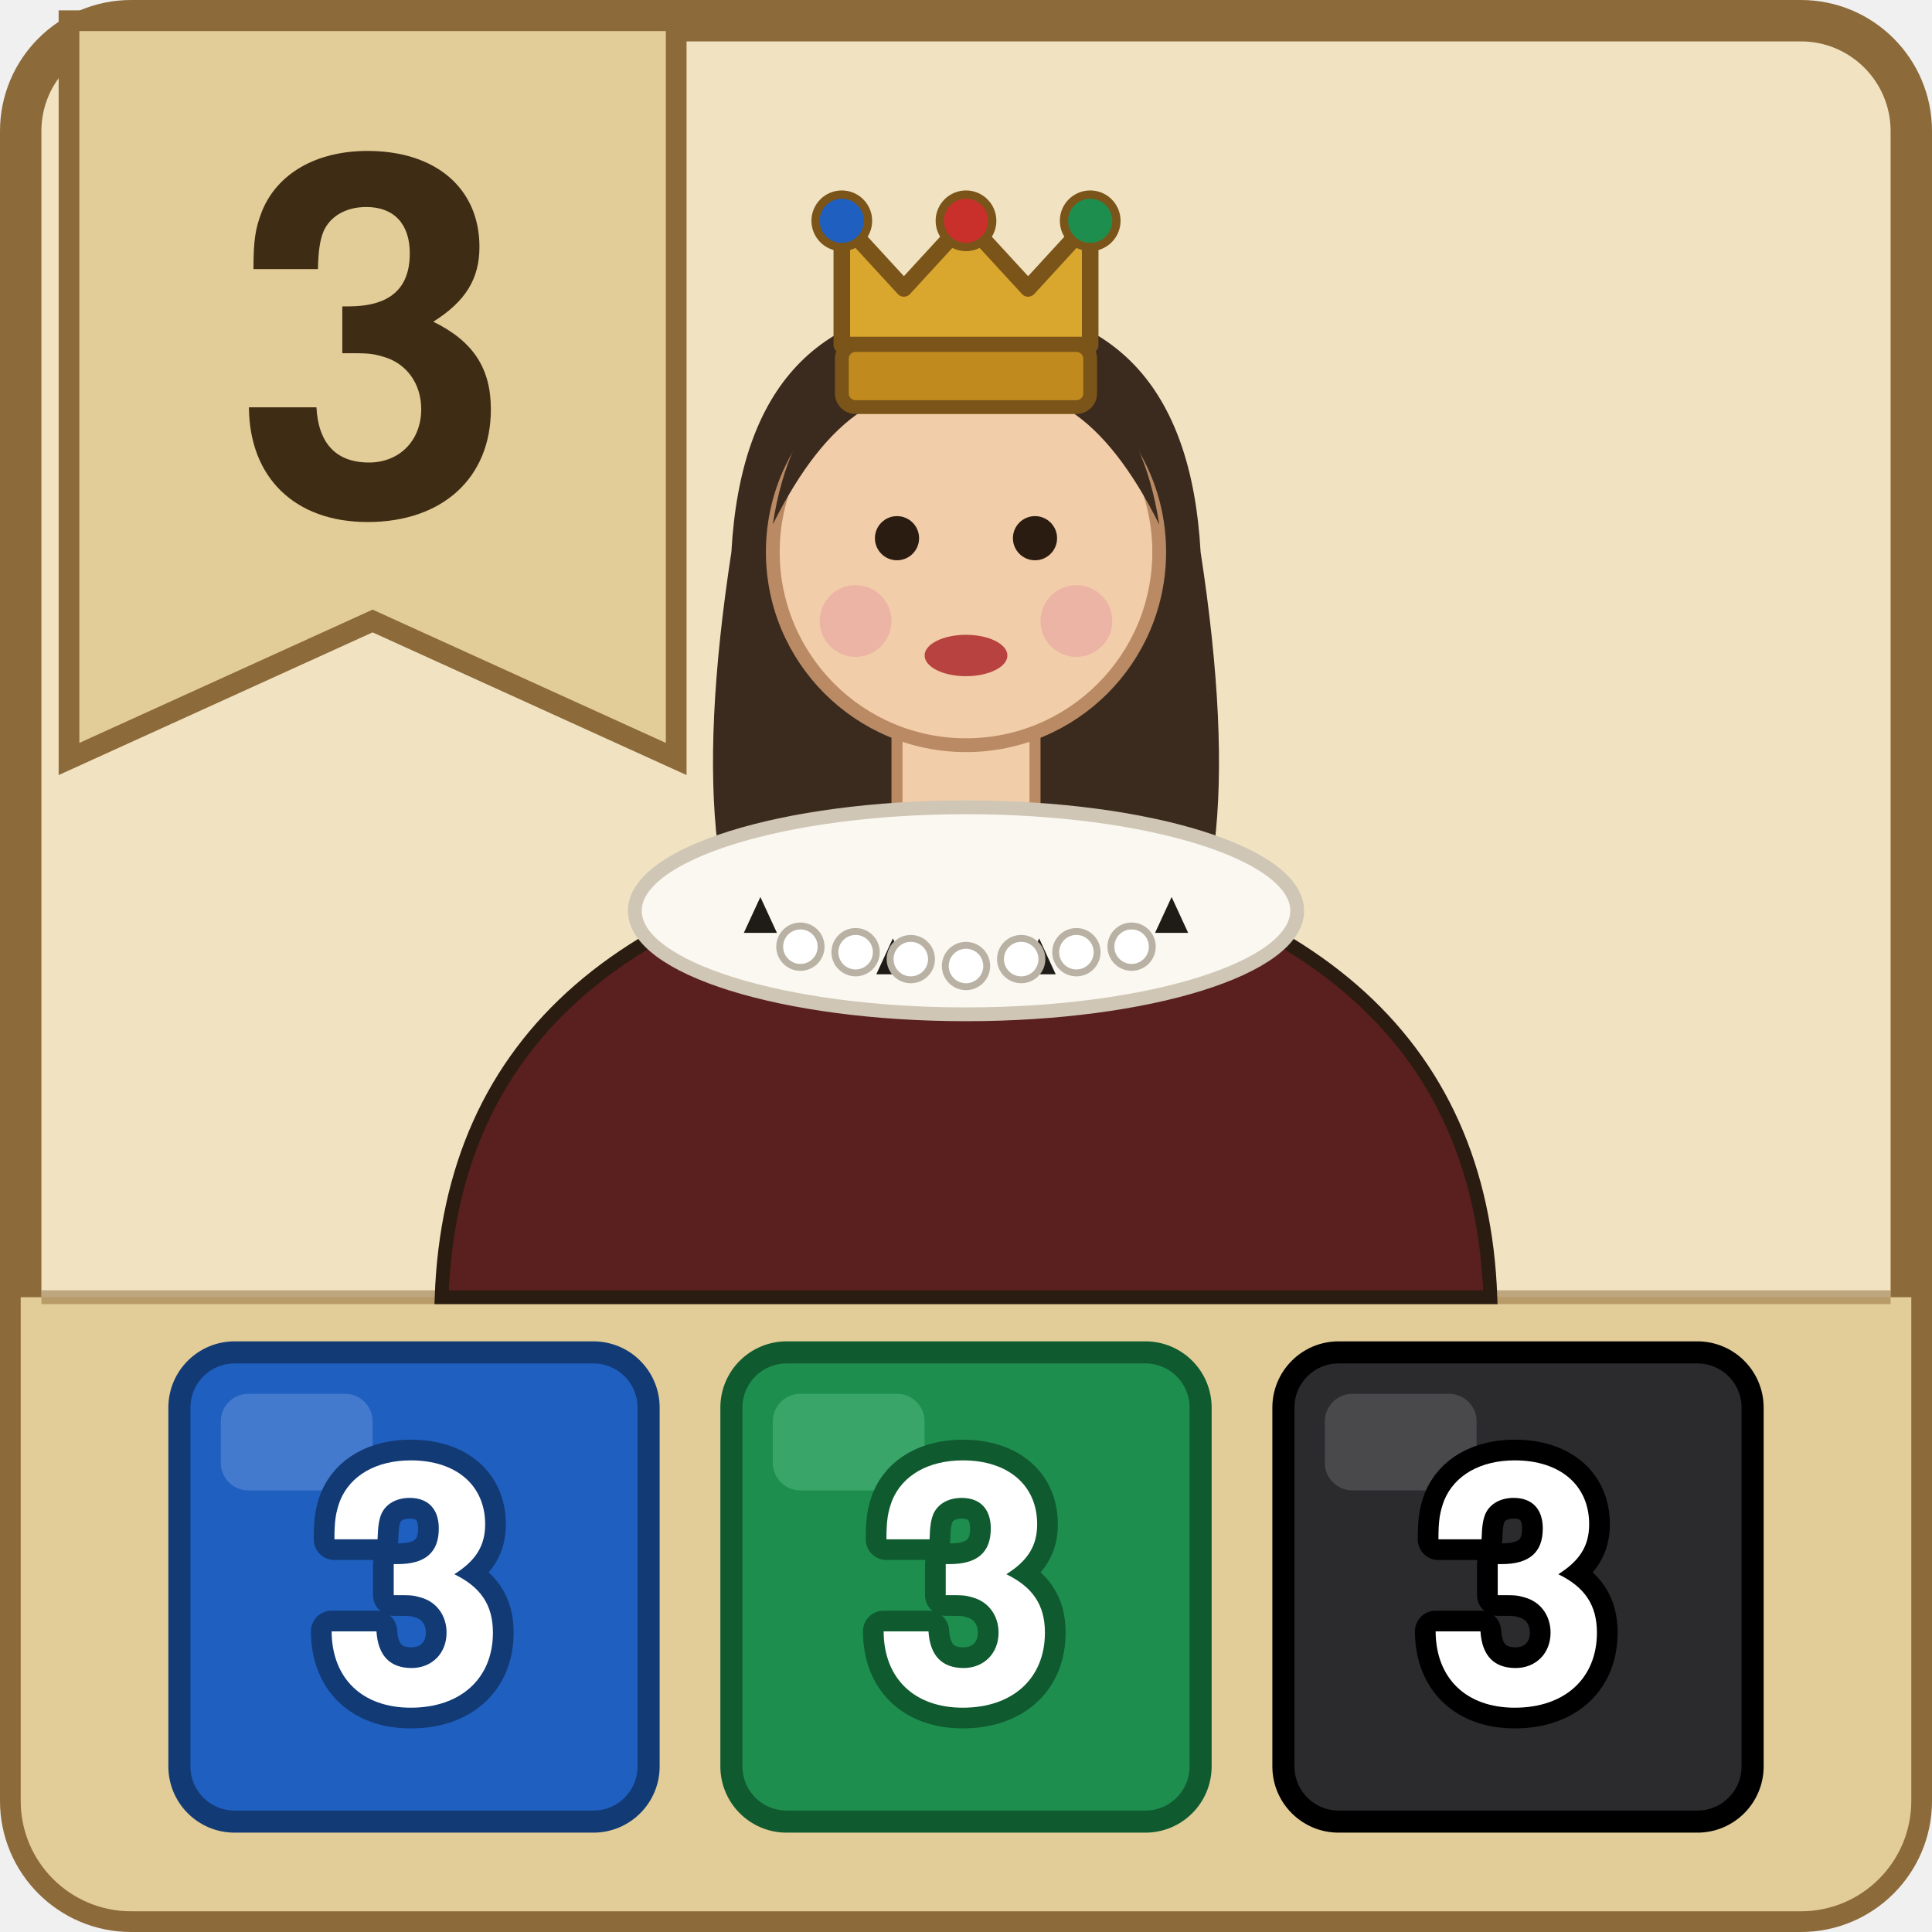
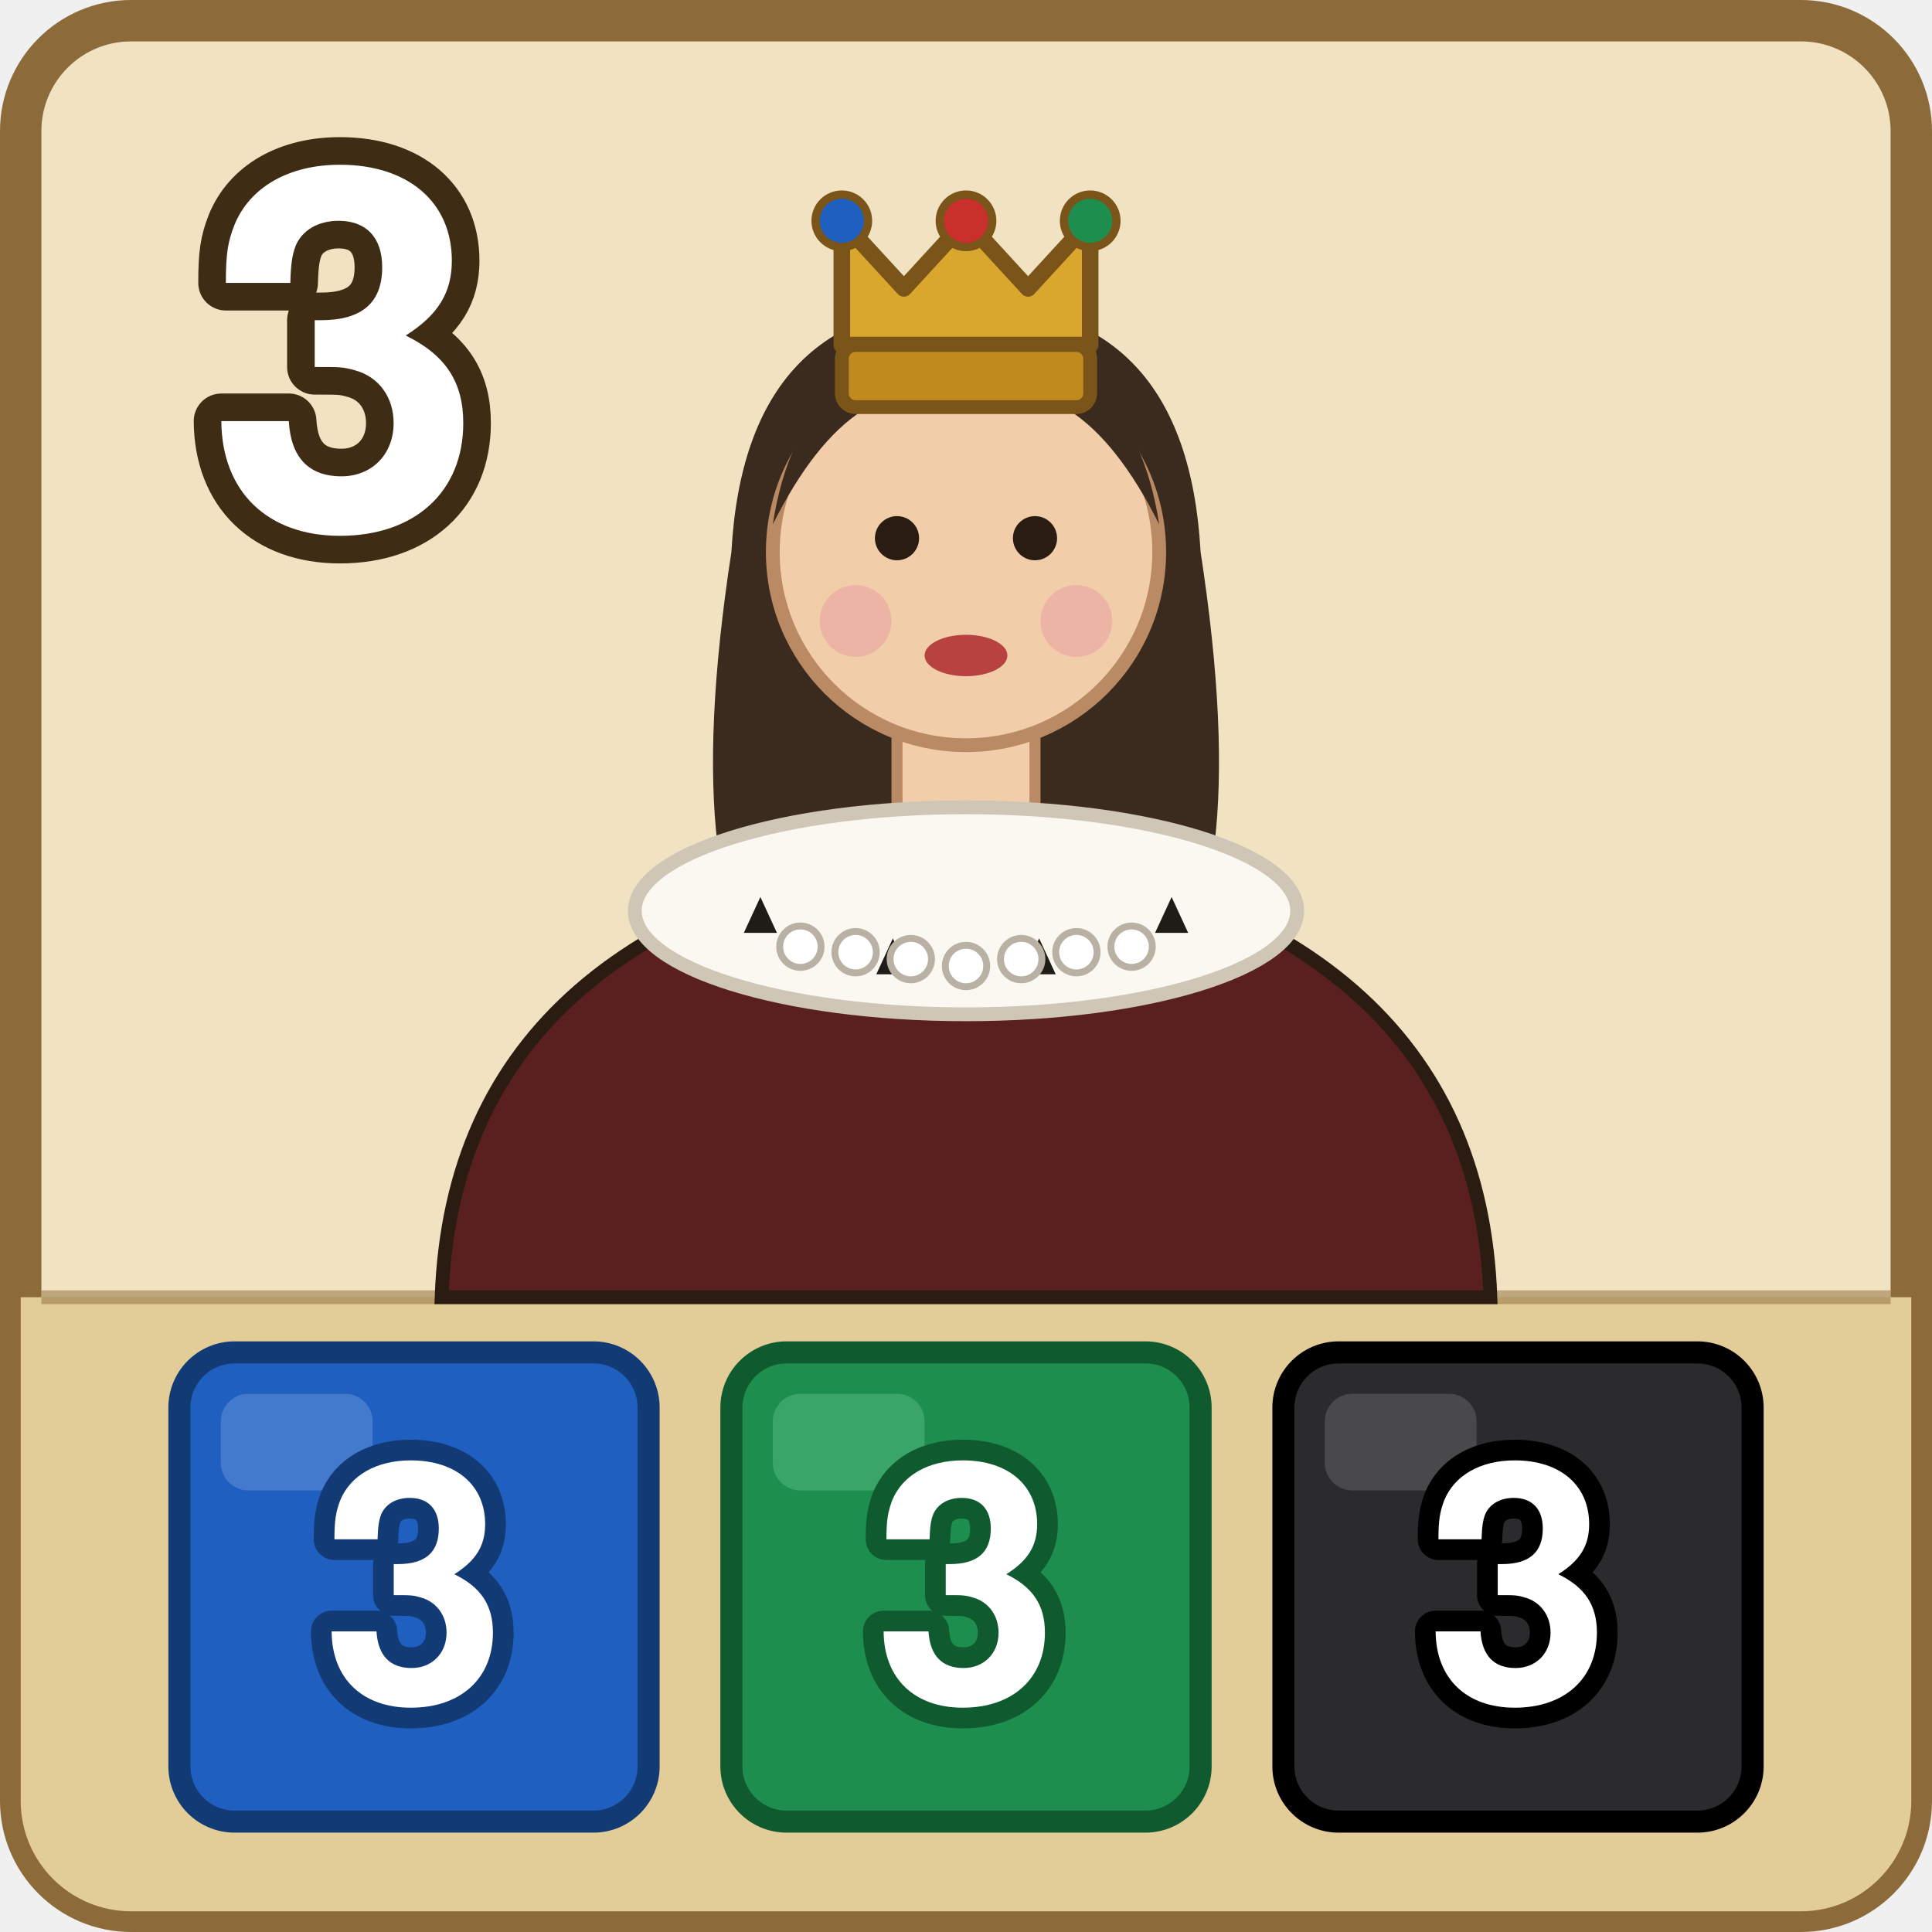
<svg xmlns="http://www.w3.org/2000/svg" width="140" height="140" viewBox="0 0 140 140" role="img" aria-label="貴族 3点 必要ボーナス青3・緑3・黒3">
  <rect x="1.5" y="1.5" width="137" height="137" rx="8" fill="#F1E3C2" stroke="#8C6A3A" stroke-width="3" />
  <path d="M1.5,94 H138.5 V130.5 A8,8 0 0 1 130.5,138.5 H9.5 A8,8 0 0 1 1.5,130.5 Z" fill="#E2CC97" />
  <line x1="3" y1="94" x2="137" y2="94" stroke="#8C6A3A" stroke-width="1" opacity="0.5" />
  <path d="M53,40 Q49,66 57,73 L83,73 Q91,66 87,40 Q86,22 70,22 Q54,22 53,40 Z" fill="#3B2A1E" />
  <path d="M32,94 Q33,66 70,61 Q107,66 108,94 Z" fill="#5A1F1F" stroke="#2A1C10" stroke-width="1" />
  <rect x="65" y="50" width="10" height="12" fill="#F2CDA9" stroke="#B98A63" stroke-width="0.8" />
  <ellipse cx="70" cy="66" rx="24" ry="7.5" fill="#FBF8F1" stroke="#CFC6B5" stroke-width="1" />
  <path d="M55.1,65.0 l1.2,2.6 l-2.4,0 Z" fill="#1F1B16" />
  <path d="M64.7,68.0 l1.2,2.6 l-2.4,0 Z" fill="#1F1B16" />
  <path d="M75.3,68.0 l1.2,2.6 l-2.4,0 Z" fill="#1F1B16" />
  <path d="M84.9,65.0 l1.2,2.6 l-2.4,0 Z" fill="#1F1B16" />
  <circle cx="58.0" cy="68.6" r="1.5" fill="#FFFFFF" stroke="#B9B2A4" stroke-width="0.5" />
  <circle cx="62.0" cy="69.0" r="1.5" fill="#FFFFFF" stroke="#B9B2A4" stroke-width="0.5" />
  <circle cx="66.0" cy="69.5" r="1.5" fill="#FFFFFF" stroke="#B9B2A4" stroke-width="0.5" />
  <circle cx="70.0" cy="70.0" r="1.5" fill="#FFFFFF" stroke="#B9B2A4" stroke-width="0.5" />
  <circle cx="74.0" cy="69.5" r="1.5" fill="#FFFFFF" stroke="#B9B2A4" stroke-width="0.5" />
  <circle cx="78.0" cy="69.0" r="1.5" fill="#FFFFFF" stroke="#B9B2A4" stroke-width="0.5" />
  <circle cx="82.0" cy="68.6" r="1.5" fill="#FFFFFF" stroke="#B9B2A4" stroke-width="0.5" />
  <circle cx="70" cy="40" r="14" fill="#F2CDA9" stroke="#B98A63" stroke-width="1" />
  <path d="M56,38 Q62,26 70,29 Q78,26 84,38 Q82,25 70,25 Q58,25 56,38 Z" fill="#3B2A1E" />
  <circle cx="62" cy="45" r="2.6" fill="#E8A3A0" opacity="0.6" />
  <circle cx="78" cy="45" r="2.6" fill="#E8A3A0" opacity="0.6" />
  <ellipse cx="70" cy="47.5" rx="3" ry="1.5" fill="#B8423F" />
  <circle cx="65" cy="39" r="1.6" fill="#2A1C10" />
  <circle cx="75" cy="39" r="1.6" fill="#2A1C10" />
  <polygon points="61.0,25.0 61.0,16.0 65.5,20.9 70.0,16.0 74.5,20.9 79.0,16.0 79.0,25.0" fill="#D9A62E" stroke="#7A5418" stroke-width="1.2" stroke-linejoin="round" />
  <rect x="61.0" y="25.0" width="18.0" height="4.5" rx="1" fill="#C08A1E" stroke="#7A5418" stroke-width="1" />
  <circle cx="61.0" cy="16.0" r="1.9" fill="#1F5FBF" stroke="#7A5418" stroke-width="0.6" />
  <circle cx="70.0" cy="16.0" r="1.9" fill="#C9302C" stroke="#7A5418" stroke-width="0.6" />
  <circle cx="79.0" cy="16.0" r="1.9" fill="#1E8E4E" stroke="#7A5418" stroke-width="0.6" />
-   <path d="M5,1.5 H49 V55 L27,45 L5,55 Z" fill="#E2CC97" stroke="#8C6A3A" stroke-width="1.5" />
-   <text x="27" y="37" text-anchor="middle" font-size="36" font-weight="800" fill="#3E2C14" font-family="'Helvetica Neue', Helvetica, Arial, sans-serif">3</text>
+   <text x="25" y="38" text-anchor="middle" font-size="36" font-weight="800" fill="#FFFFFF" stroke="#3E2C14" stroke-width="4" paint-order="stroke" stroke-linejoin="round" font-family="'Helvetica Neue', Helvetica, Arial, sans-serif">3</text>
  <rect x="13.0" y="98" width="34" height="34" rx="4" fill="#1F5FBF" stroke="#123A75" stroke-width="1.6" />
  <rect x="16.0" y="101" width="11" height="7" rx="2" fill="#6E9BE0" opacity="0.45" />
  <text x="30.0" y="123.2" text-anchor="middle" font-size="24" font-weight="800" fill="#FFFFFF" stroke="#123A75" stroke-width="3" paint-order="stroke" stroke-linejoin="round" font-family="'Helvetica Neue', Helvetica, Arial, sans-serif">3</text>
  <rect x="53.0" y="98" width="34" height="34" rx="4" fill="#1E8E4E" stroke="#105A30" stroke-width="1.6" />
  <rect x="56.0" y="101" width="11" height="7" rx="2" fill="#5CC189" opacity="0.45" />
  <text x="70.0" y="123.2" text-anchor="middle" font-size="24" font-weight="800" fill="#FFFFFF" stroke="#105A30" stroke-width="3" paint-order="stroke" stroke-linejoin="round" font-family="'Helvetica Neue', Helvetica, Arial, sans-serif">3</text>
  <rect x="93.0" y="98" width="34" height="34" rx="4" fill="#2B2B2E" stroke="#000000" stroke-width="1.6" />
  <rect x="96.0" y="101" width="11" height="7" rx="2" fill="#6C6C72" opacity="0.45" />
  <text x="110.0" y="123.2" text-anchor="middle" font-size="24" font-weight="800" fill="#FFFFFF" stroke="#000000" stroke-width="3" paint-order="stroke" stroke-linejoin="round" font-family="'Helvetica Neue', Helvetica, Arial, sans-serif">3</text>
</svg>
